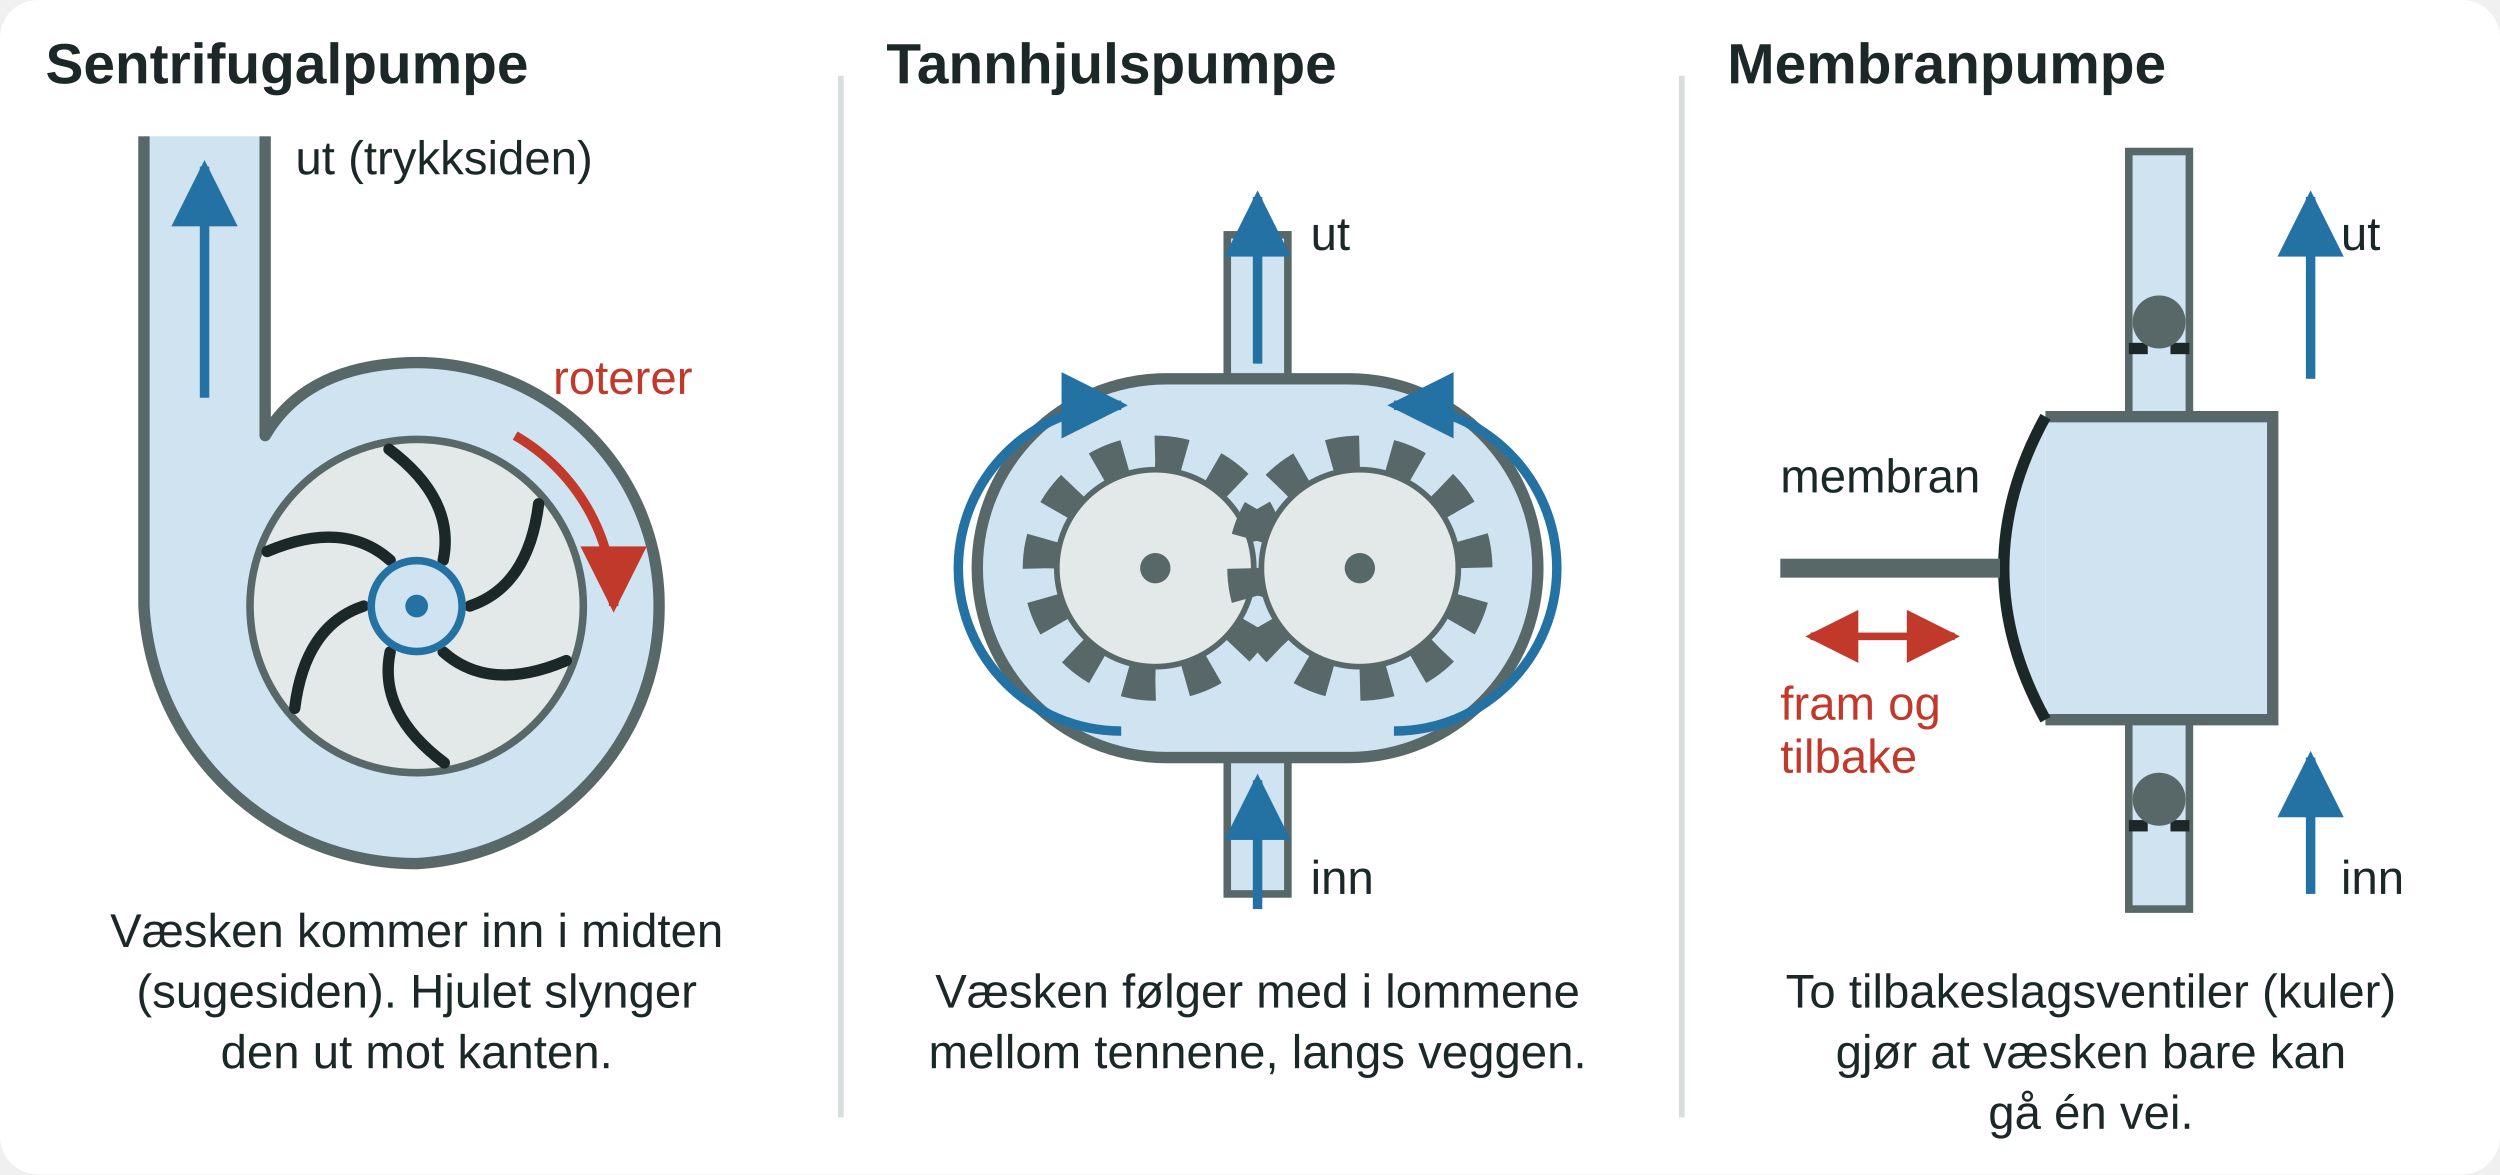
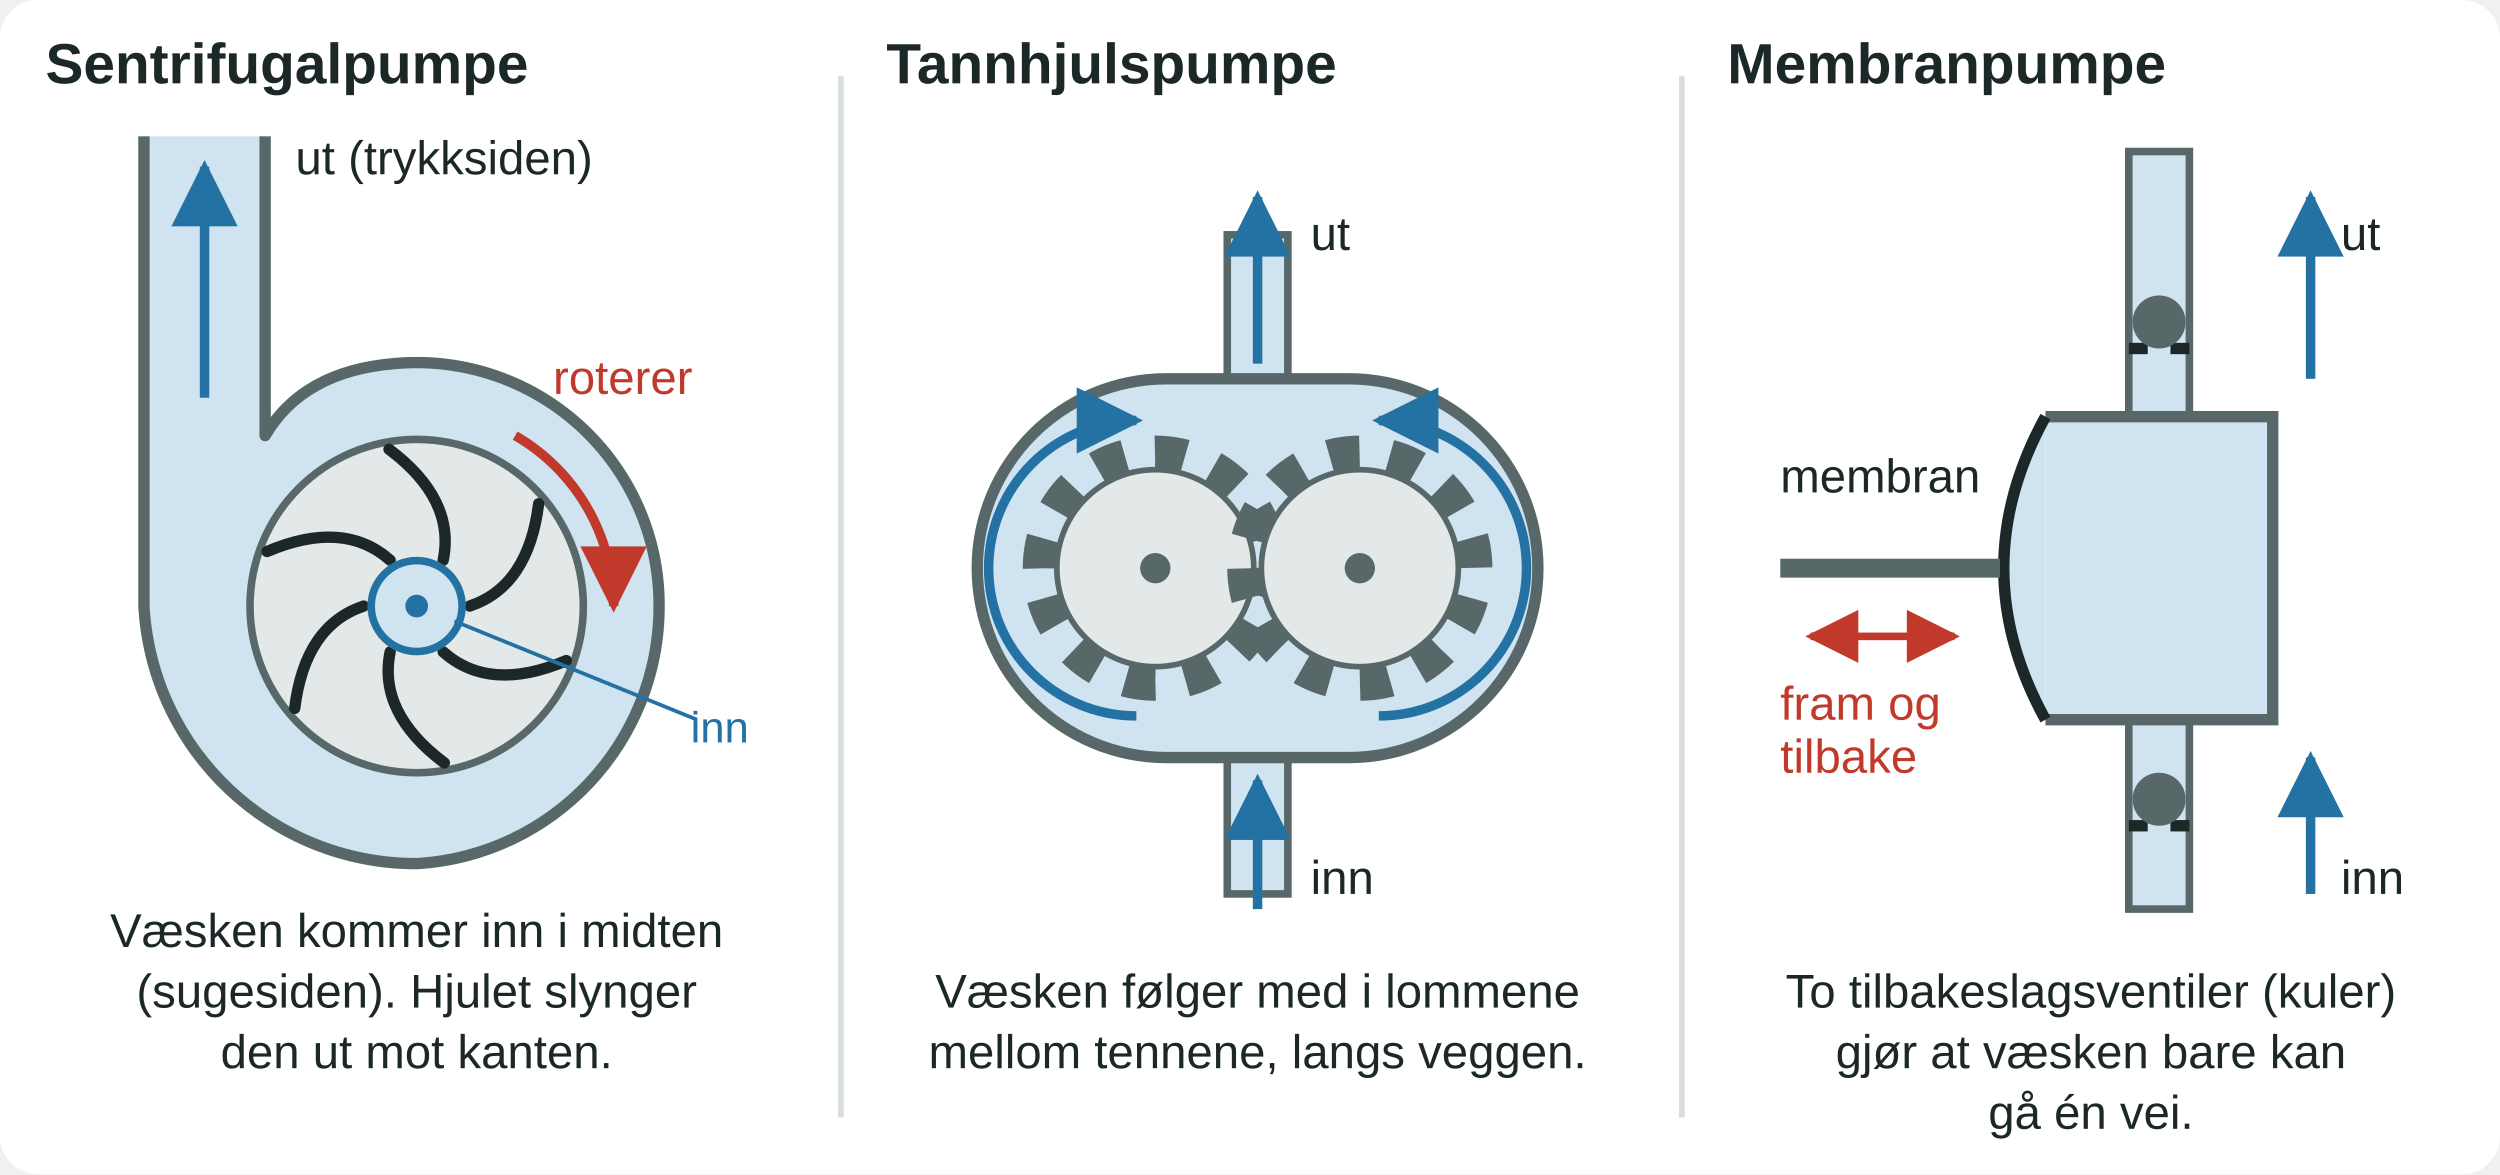
<svg xmlns="http://www.w3.org/2000/svg" viewBox="0 0 660 310" width="660" height="310" font-family="Segoe UI, Arial, sans-serif">
  <defs>
    <marker id="pilbla" viewBox="0 0 10 10" refX="9" refY="5" markerWidth="7" markerHeight="7" orient="auto">
      <path d="M0,0 L10,5 L0,10 z" fill="#2471a3" />
    </marker>
    <marker id="pilrod" viewBox="0 0 10 10" refX="9" refY="5" markerWidth="7" markerHeight="7" orient="auto">
      <path d="M0,0 L10,5 L0,10 z" fill="#c0392b" />
    </marker>
    <marker id="pilrod2" viewBox="0 0 10 10" refX="1" refY="5" markerWidth="7" markerHeight="7" orient="auto">
      <path d="M10,0 L0,5 L10,10 z" fill="#c0392b" />
    </marker>
  </defs>
  <rect x="0" y="0" width="660" height="310" rx="10" fill="#ffffff" />
  <text x="12" y="22" font-size="15" font-weight="bold" fill="#1c2828">Sentrifugalpumpe</text>
  <path d="M70,36 L70,115 Q80,98 104,96 A64,64 0 0,1 174,160 A68,68 0 0,1 110,228 A72,72 0 0,1 38,160 L38,36" fill="#cfe3f1" stroke="#586868" stroke-width="3" stroke-linejoin="round" />
  <circle cx="110" cy="160" r="44" fill="#e3e8e8" stroke="#586868" stroke-width="2" />
  <g fill="none" stroke="#1c2828" stroke-width="3" stroke-linecap="round">
    <path d="M124,160 Q139.5,154.8 142.2,133" />
    <path d="M117,172.1 Q129.3,183 149.5,174.4" />
    <path d="M103,172.1 Q99.7,188.2 117.3,201.4" />
    <path d="M96,160 Q80.5,165.2 77.8,187" />
    <path d="M103,147.9 Q90.7,137 70.5,145.6" />
    <path d="M117,147.9 Q120.3,131.8 102.7,118.6" />
  </g>
  <circle cx="110" cy="160" r="12" fill="#cfe3f1" stroke="#2471a3" stroke-width="2" />
  <circle cx="110" cy="160" r="3" fill="#2471a3" />
  <path d="M136,115 A52,52 0 0,1 162,160" fill="none" stroke="#c0392b" stroke-width="2.5" marker-end="url(#pilrod)" />
  <line x1="54" y1="105" x2="54" y2="44" stroke="#2471a3" stroke-width="2.5" marker-end="url(#pilbla)" />
  <g font-size="12.5" fill="#1c2828">
    <text x="78" y="46">ut (trykksiden)</text>
    <text x="146" y="104" fill="#c0392b">roterer</text>
+     <text x="190" y="196" fill="#2471a3" font-size="11.5" text-anchor="middle">inn</text>
+     <line x1="184" y1="190" x2="120" y2="164" stroke="#2471a3" stroke-width="1" />
    <text x="110" y="250" text-anchor="middle">Væsken kommer inn i midten</text>
    <text x="110" y="266" text-anchor="middle">(sugesiden). Hjulet slynger</text>
    <text x="110" y="282" text-anchor="middle">den ut mot kanten.</text>
  </g>
  <line x1="222" y1="20" x2="222" y2="295" stroke="#d8dede" stroke-width="1.5" />
  <text x="234" y="22" font-size="15" font-weight="bold" fill="#1c2828">Tannhjulspumpe</text>
  <rect x="324" y="200" width="16" height="36" fill="#cfe3f1" stroke="#586868" stroke-width="2" />
  <rect x="324" y="62" width="16" height="38" fill="#cfe3f1" stroke="#586868" stroke-width="2" />
  <rect x="258" y="100" width="148" height="100" rx="50" fill="#cfe3f1" stroke="#586868" stroke-width="3" />
  <circle cx="305" cy="150" r="30" fill="none" stroke="#586868" stroke-width="10" stroke-dasharray="7.85 7.85" />
  <circle cx="305" cy="150" r="26" fill="#e3e8e8" stroke="#586868" stroke-width="1.5" />
  <circle cx="359" cy="150" r="30" fill="none" stroke="#586868" stroke-width="10" stroke-dasharray="7.85 7.85" stroke-dashoffset="7.85" />
  <circle cx="359" cy="150" r="26" fill="#e3e8e8" stroke="#586868" stroke-width="1.5" />
  <circle cx="305" cy="150" r="4" fill="#586868" />
  <circle cx="359" cy="150" r="4" fill="#586868" />
-   <path d="M296,193 A42,42 0 0,1 296,107" fill="none" stroke="#2471a3" stroke-width="2.5" marker-end="url(#pilbla)" />
-   <path d="M368,193 A42,42 0 0,0 368,107" fill="none" stroke="#2471a3" stroke-width="2.5" marker-end="url(#pilbla)" />
+   <path d="M300,189 A39,39 0 0,1 300,111" fill="none" stroke="#2471a3" stroke-width="2.5" marker-end="url(#pilbla)" />
+   <path d="M364,189 A39,39 0 0,0 364,111" fill="none" stroke="#2471a3" stroke-width="2.5" marker-end="url(#pilbla)" />
  <line x1="332" y1="240" x2="332" y2="206" stroke="#2471a3" stroke-width="2.5" marker-end="url(#pilbla)" />
  <line x1="332" y1="96" x2="332" y2="52" stroke="#2471a3" stroke-width="2.5" marker-end="url(#pilbla)" />
  <g font-size="12.5" fill="#1c2828">
    <text x="346" y="66">ut</text>
    <text x="346" y="236">inn</text>
    <text x="332" y="266" text-anchor="middle">Væsken følger med i lommene</text>
    <text x="332" y="282" text-anchor="middle">mellom tennene, langs veggen.</text>
  </g>
  <line x1="444" y1="20" x2="444" y2="295" stroke="#d8dede" stroke-width="1.5" />
  <text x="456" y="22" font-size="15" font-weight="bold" fill="#1c2828">Membranpumpe</text>
  <rect x="562" y="40" width="16" height="70" fill="#cfe3f1" stroke="#586868" stroke-width="2" />
  <rect x="562" y="190" width="16" height="50" fill="#cfe3f1" stroke="#586868" stroke-width="2" />
  <path d="M540,110 L600,110 L600,190 L540,190" fill="#cfe3f1" stroke="#586868" stroke-width="3" />
  <path d="M540,110 Q518,150 540,190" fill="#cfe3f1" stroke="#1c2828" stroke-width="3" />
  <line x1="470" y1="150" x2="528" y2="150" stroke="#586868" stroke-width="5" />
  <line x1="478" y1="168" x2="516" y2="168" stroke="#c0392b" stroke-width="2" marker-start="url(#pilrod2)" marker-end="url(#pilrod)" />
  <line x1="562" y1="92" x2="567" y2="92" stroke="#1c2828" stroke-width="3" />
  <line x1="573" y1="92" x2="578" y2="92" stroke="#1c2828" stroke-width="3" />
  <circle cx="570" cy="85" r="7" fill="#586868" />
  <line x1="562" y1="218" x2="567" y2="218" stroke="#1c2828" stroke-width="3" />
  <line x1="573" y1="218" x2="578" y2="218" stroke="#1c2828" stroke-width="3" />
  <circle cx="570" cy="211" r="7" fill="#586868" />
  <line x1="610" y1="236" x2="610" y2="200" stroke="#2471a3" stroke-width="2.5" marker-end="url(#pilbla)" />
  <line x1="610" y1="100" x2="610" y2="52" stroke="#2471a3" stroke-width="2.5" marker-end="url(#pilbla)" />
  <g font-size="12.5" fill="#1c2828">
    <text x="618" y="66">ut</text>
    <text x="618" y="236">inn</text>
    <text x="470" y="130">membran</text>
    <text x="470" y="190" fill="#c0392b">fram og</text>
    <text x="470" y="204" fill="#c0392b">tilbake</text>
    <text x="552" y="266" text-anchor="middle">To tilbakeslagsventiler (kuler)</text>
    <text x="552" y="282" text-anchor="middle">gjør at væsken bare kan</text>
    <text x="552" y="298" text-anchor="middle">gå én vei.</text>
  </g>
</svg>
